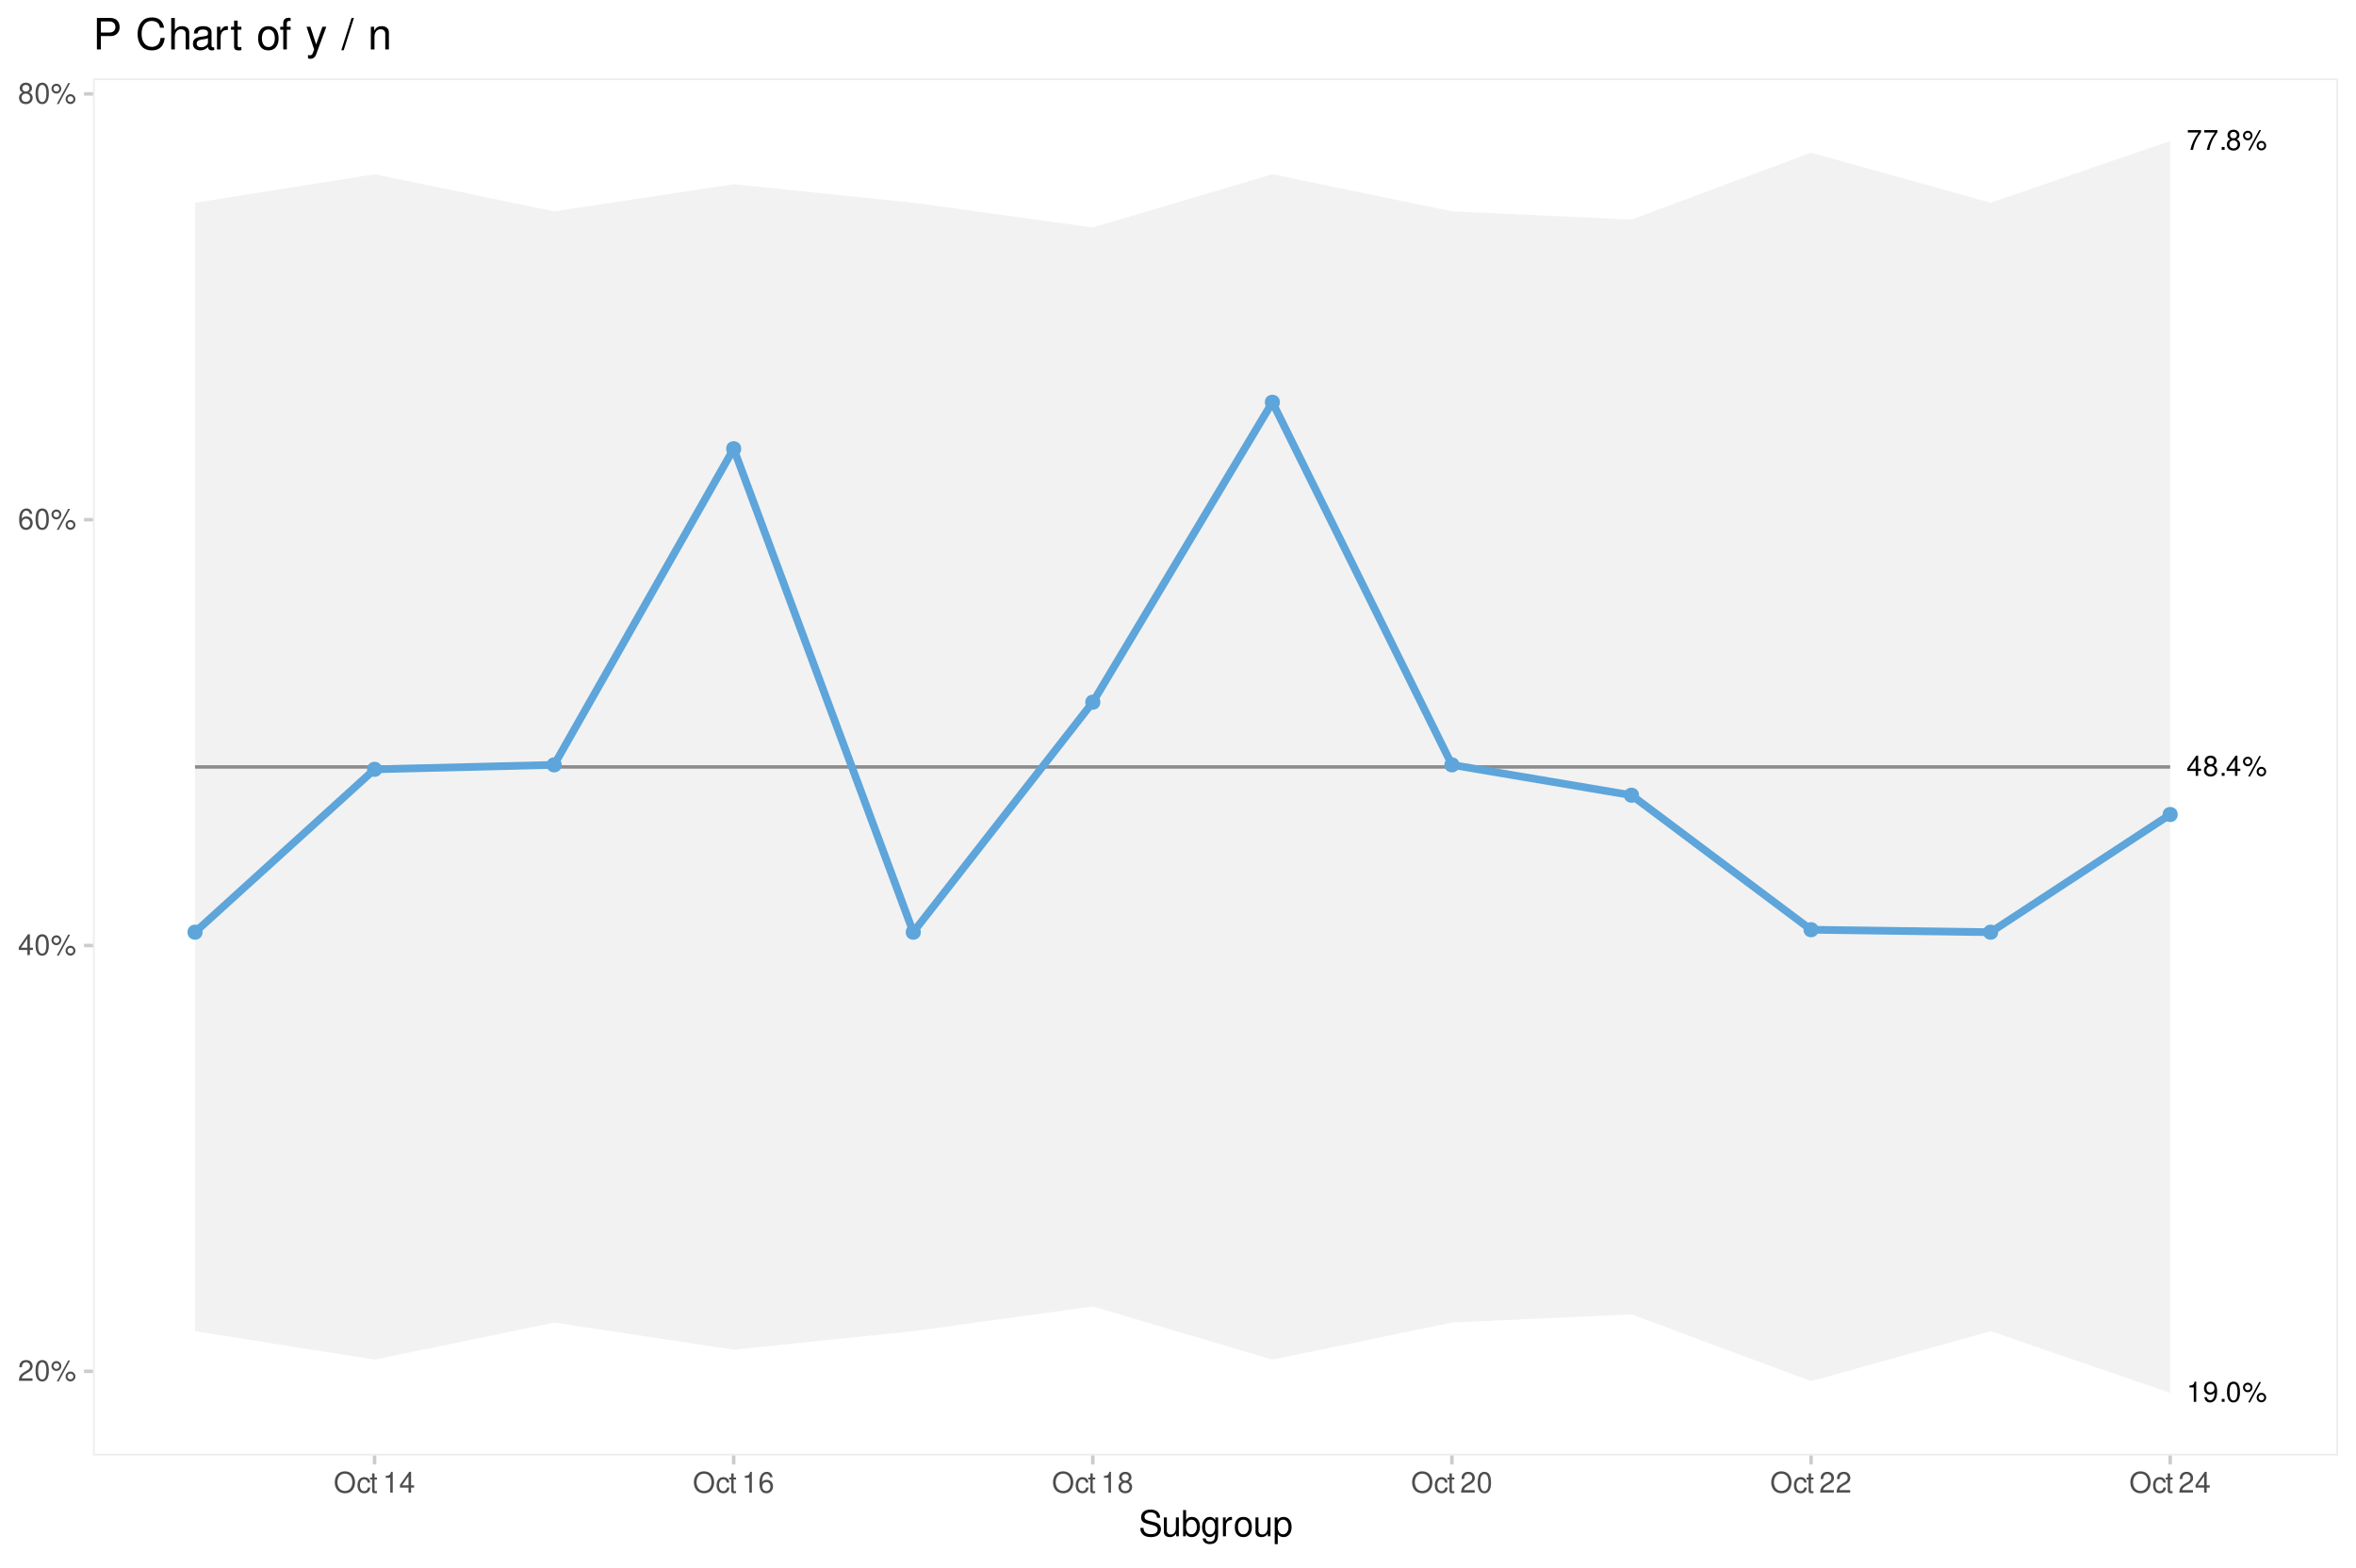
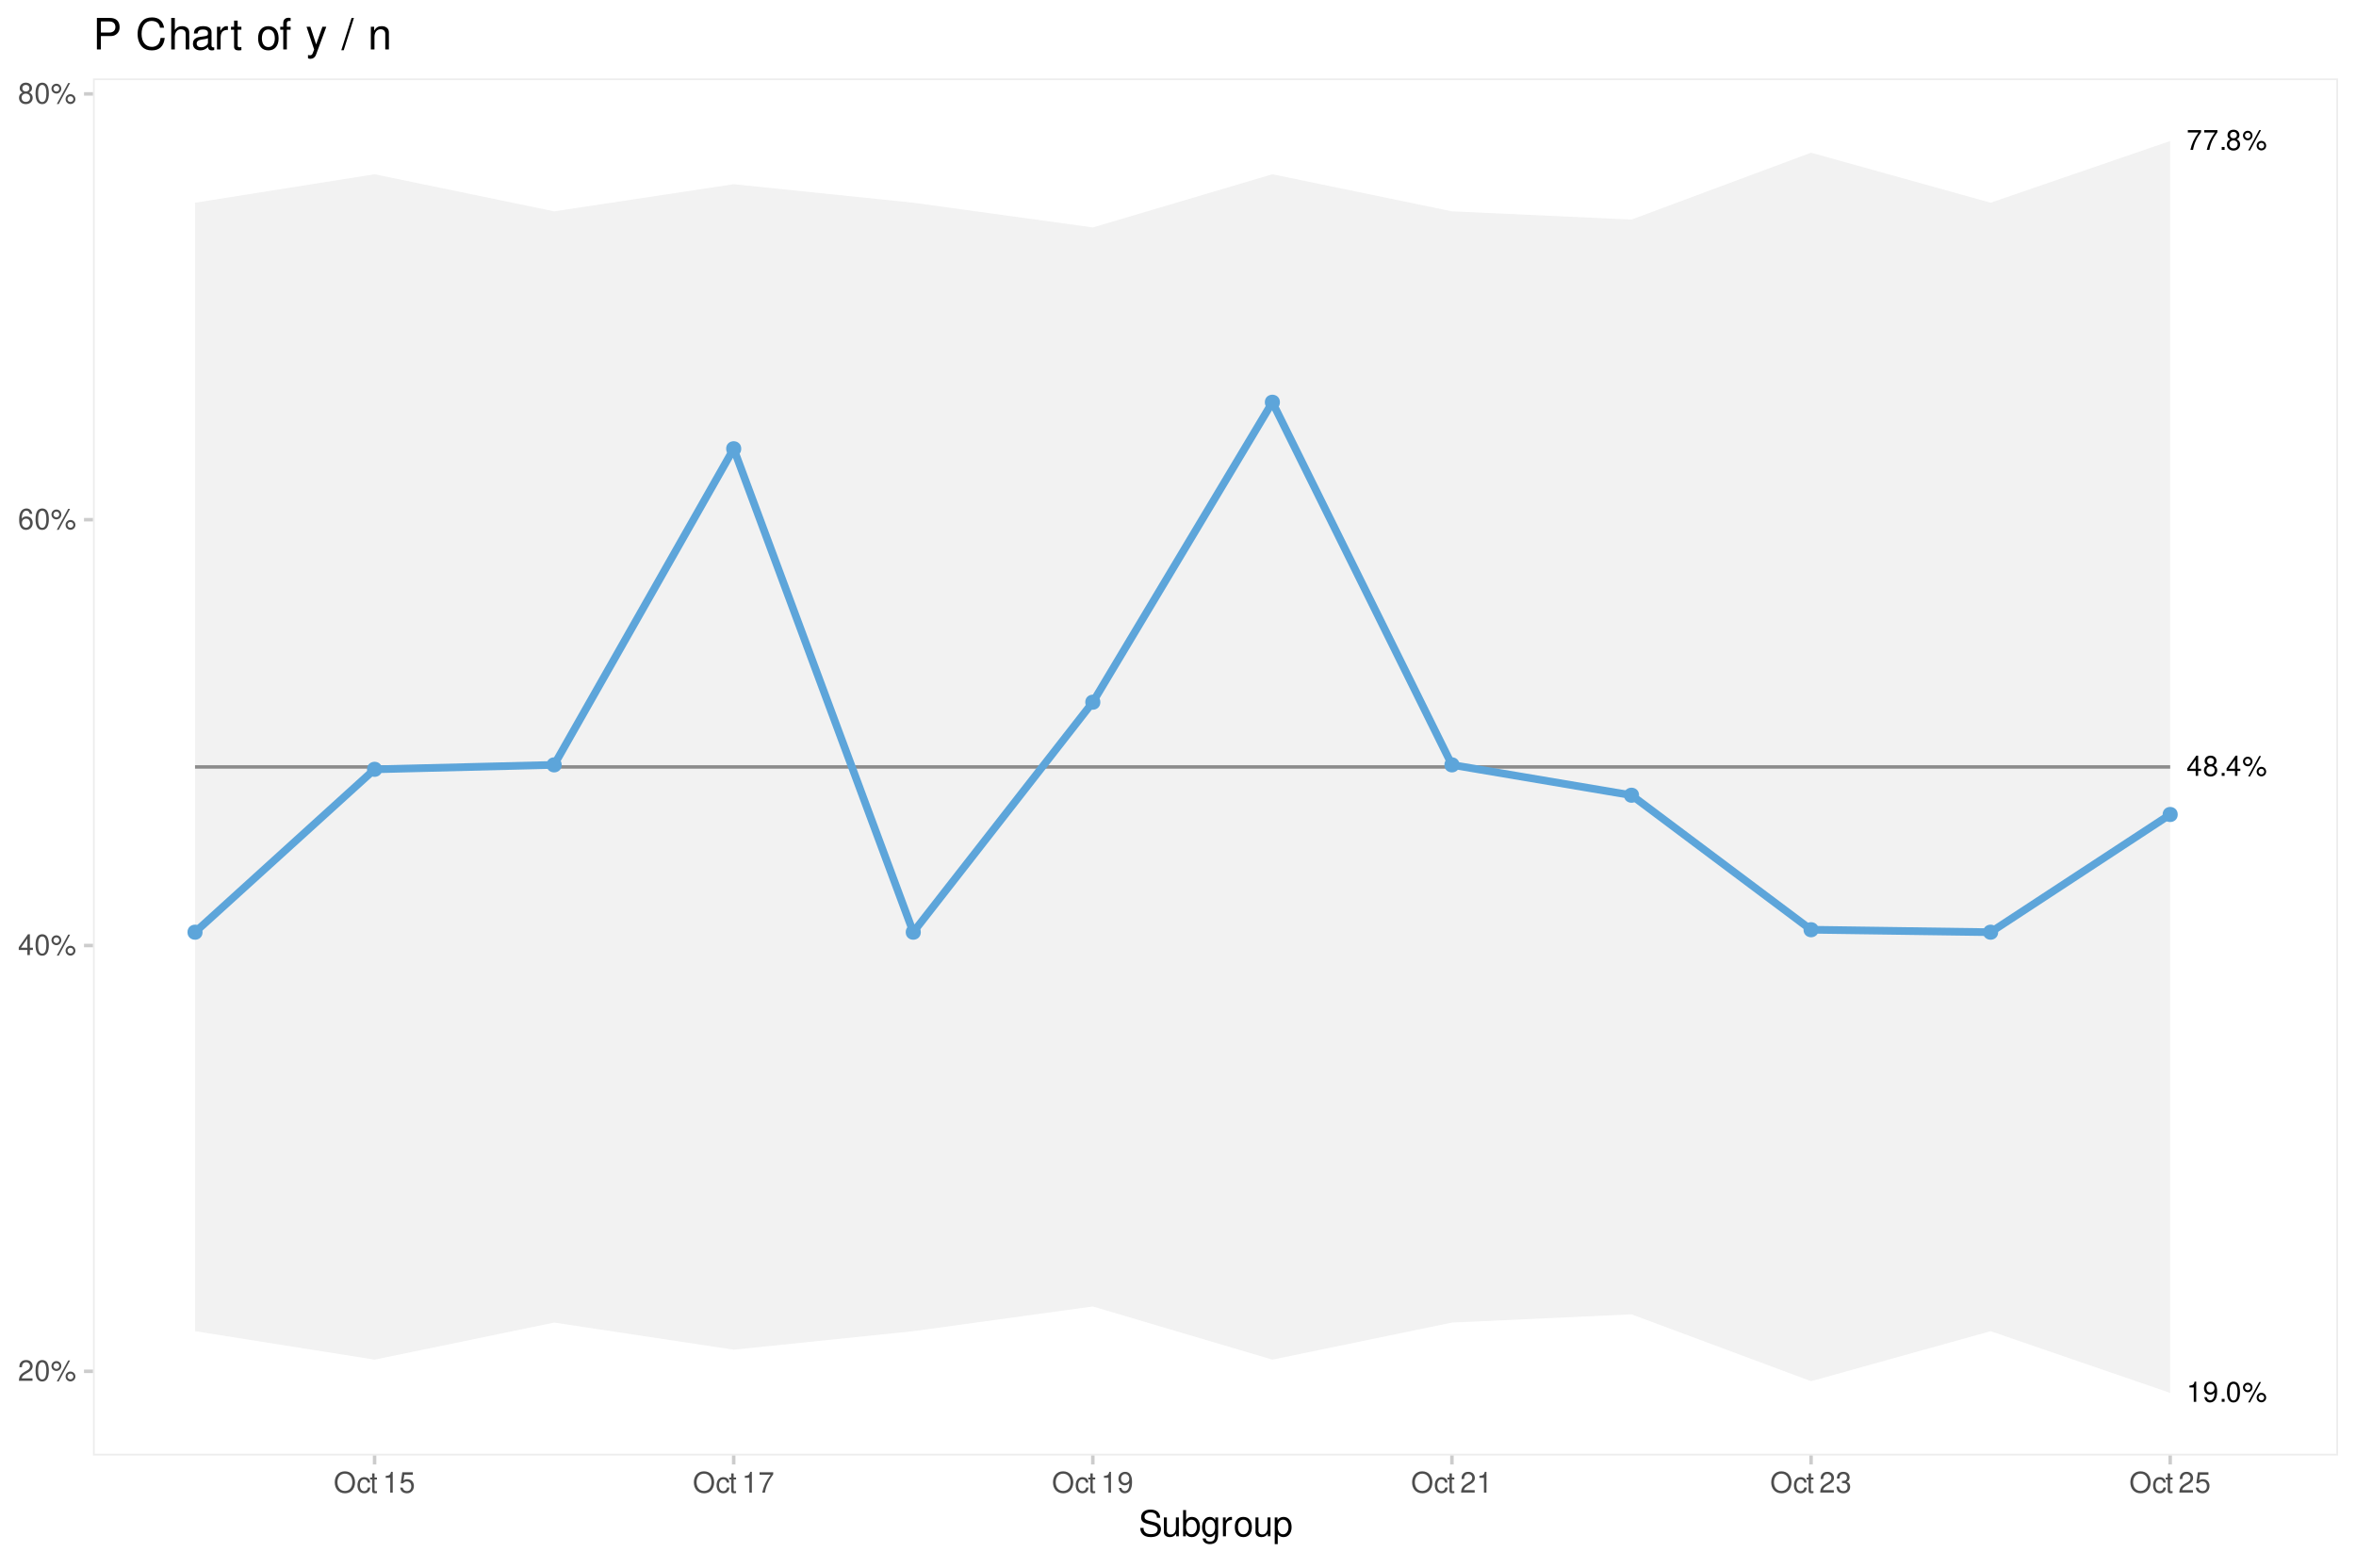
<svg xmlns="http://www.w3.org/2000/svg" xmlns:xlink="http://www.w3.org/1999/xlink" width="720" height="479" viewBox="0 0 720 479">
  <defs>
    <g>
      <g id="glyph-0-0">
        <path d="M 2.203 -4.391 L 2.203 0 L 2.953 0 L 2.953 -6.172 L 2.469 -6.172 C 2.203 -5.219 2.031 -5.094 0.875 -4.938 L 0.875 -4.391 Z M 2.203 -4.391 " />
      </g>
      <g id="glyph-0-1">
        <path d="M 0.453 -1.406 C 0.594 -0.406 1.25 0.203 2.172 0.203 C 2.844 0.203 3.438 -0.125 3.797 -0.688 C 4.172 -1.281 4.344 -2.031 4.344 -3.156 C 4.344 -4.203 4.188 -4.859 3.828 -5.406 C 3.5 -5.906 2.969 -6.172 2.297 -6.172 C 1.156 -6.172 0.328 -5.312 0.328 -4.109 C 0.328 -2.984 1.094 -2.172 2.188 -2.172 C 2.75 -2.172 3.188 -2.375 3.562 -2.844 C 3.562 -1.312 3.078 -0.469 2.219 -0.469 C 1.688 -0.469 1.328 -0.812 1.203 -1.406 Z M 2.297 -5.516 C 3 -5.516 3.531 -4.922 3.531 -4.125 C 3.531 -3.375 3.016 -2.844 2.266 -2.844 C 1.547 -2.844 1.094 -3.359 1.094 -4.172 C 1.094 -4.953 1.594 -5.516 2.297 -5.516 Z M 2.297 -5.516 " />
      </g>
      <g id="glyph-0-2">
        <path d="M 1.625 -0.891 L 0.75 -0.891 L 0.75 0 L 1.625 0 Z M 1.625 -0.891 " />
      </g>
      <g id="glyph-0-3">
        <path d="M 2.344 -6.172 C 1.781 -6.172 1.266 -5.906 0.953 -5.5 C 0.562 -4.953 0.359 -4.125 0.359 -2.984 C 0.359 -0.906 1.047 0.203 2.344 0.203 C 3.625 0.203 4.328 -0.906 4.328 -2.938 C 4.328 -4.125 4.141 -4.938 3.734 -5.5 C 3.422 -5.922 2.922 -6.172 2.344 -6.172 Z M 2.344 -5.5 C 3.156 -5.5 3.562 -4.672 3.562 -3 C 3.562 -1.25 3.172 -0.422 2.328 -0.422 C 1.531 -0.422 1.141 -1.281 1.141 -2.984 C 1.141 -4.672 1.531 -5.5 2.344 -5.5 Z M 2.344 -5.5 " />
      </g>
      <g id="glyph-0-4">
        <path d="M 1.703 -5.844 C 0.891 -5.844 0.25 -5.188 0.25 -4.391 C 0.25 -3.578 0.891 -2.922 1.703 -2.922 C 2.5 -2.922 3.156 -3.578 3.156 -4.375 C 3.156 -5.203 2.516 -5.844 1.703 -5.844 Z M 1.703 -5.25 C 2.188 -5.25 2.562 -4.859 2.562 -4.375 C 2.562 -3.906 2.172 -3.531 1.703 -3.531 C 1.234 -3.531 0.844 -3.906 0.844 -4.391 C 0.844 -4.859 1.219 -5.25 1.703 -5.25 Z M 5.203 -6.047 L 1.828 0.172 L 2.391 0.172 L 5.766 -6.047 Z M 5.875 -2.75 C 5.062 -2.75 4.422 -2.094 4.422 -1.297 C 4.422 -0.484 5.062 0.156 5.875 0.156 C 6.672 0.156 7.328 -0.484 7.328 -1.281 C 7.328 -2.094 6.688 -2.75 5.875 -2.75 Z M 5.875 -2.156 C 6.359 -2.156 6.734 -1.766 6.734 -1.281 C 6.734 -0.812 6.344 -0.438 5.875 -0.438 C 5.391 -0.438 5.016 -0.812 5.016 -1.297 C 5.016 -1.766 5.391 -2.156 5.875 -2.156 Z M 5.875 -2.156 " />
      </g>
      <g id="glyph-0-5">
        <path d="M 4.438 -6.047 L 0.391 -6.047 L 0.391 -5.312 L 3.656 -5.312 C 2.219 -3.25 1.625 -1.984 1.172 0 L 1.984 0 C 2.312 -1.938 3.078 -3.594 4.438 -5.422 Z M 4.438 -6.047 " />
      </g>
      <g id="glyph-0-6">
        <path d="M 3.328 -3.25 C 3.969 -3.641 4.156 -3.938 4.156 -4.516 C 4.156 -5.5 3.422 -6.172 2.344 -6.172 C 1.281 -6.172 0.531 -5.5 0.531 -4.531 C 0.531 -3.938 0.719 -3.641 1.344 -3.25 C 0.656 -2.906 0.312 -2.391 0.312 -1.719 C 0.312 -0.594 1.141 0.203 2.344 0.203 C 3.547 0.203 4.375 -0.594 4.375 -1.719 C 4.375 -2.391 4.031 -2.906 3.328 -3.25 Z M 2.344 -5.5 C 2.984 -5.5 3.391 -5.125 3.391 -4.5 C 3.391 -3.922 2.984 -3.547 2.344 -3.547 C 1.703 -3.547 1.297 -3.922 1.297 -4.516 C 1.297 -5.125 1.703 -5.5 2.344 -5.5 Z M 2.344 -2.906 C 3.094 -2.906 3.609 -2.422 3.609 -1.703 C 3.609 -0.953 3.109 -0.469 2.328 -0.469 C 1.594 -0.469 1.078 -0.969 1.078 -1.688 C 1.078 -2.422 1.594 -2.906 2.344 -2.906 Z M 2.344 -2.906 " />
      </g>
      <g id="glyph-0-7">
        <path d="M 2.797 -1.5 L 2.797 0 L 3.547 0 L 3.547 -1.5 L 4.438 -1.5 L 4.438 -2.172 L 3.547 -2.172 L 3.547 -6.172 L 2.984 -6.172 L 0.234 -2.281 L 0.234 -1.5 Z M 2.797 -2.172 L 0.891 -2.172 L 2.797 -4.891 Z M 2.797 -2.172 " />
      </g>
      <g id="glyph-1-0">
        <path d="M 4.453 -0.766 L 1.172 -0.766 C 1.25 -1.297 1.531 -1.625 2.297 -2.094 L 3.172 -2.594 C 4.047 -3.062 4.5 -3.719 4.5 -4.5 C 4.5 -5.031 4.281 -5.531 3.922 -5.875 C 3.547 -6.203 3.094 -6.359 2.5 -6.359 C 1.703 -6.359 1.125 -6.078 0.781 -5.531 C 0.547 -5.203 0.453 -4.797 0.438 -4.156 L 1.219 -4.156 C 1.234 -4.594 1.297 -4.844 1.406 -5.062 C 1.594 -5.438 2 -5.688 2.469 -5.688 C 3.172 -5.688 3.703 -5.172 3.703 -4.484 C 3.703 -3.969 3.406 -3.531 2.859 -3.219 L 2.047 -2.75 C 0.75 -2 0.375 -1.406 0.297 -0.016 L 4.453 -0.016 Z M 4.453 -0.766 " />
      </g>
      <g id="glyph-1-1">
        <path d="M 2.422 -6.359 C 1.844 -6.359 1.312 -6.094 0.984 -5.672 C 0.578 -5.109 0.375 -4.25 0.375 -3.078 C 0.375 -0.938 1.078 0.203 2.422 0.203 C 3.734 0.203 4.453 -0.938 4.453 -3.031 C 4.453 -4.25 4.266 -5.078 3.859 -5.672 C 3.531 -6.109 3.016 -6.359 2.422 -6.359 Z M 2.422 -5.672 C 3.25 -5.672 3.672 -4.828 3.672 -3.094 C 3.672 -1.281 3.266 -0.438 2.406 -0.438 C 1.578 -0.438 1.172 -1.312 1.172 -3.062 C 1.172 -4.828 1.578 -5.672 2.422 -5.672 Z M 2.422 -5.672 " />
      </g>
      <g id="glyph-1-2">
        <path d="M 1.75 -6.031 C 0.922 -6.031 0.25 -5.344 0.25 -4.516 C 0.25 -3.688 0.922 -3.016 1.766 -3.016 C 2.578 -3.016 3.25 -3.688 3.25 -4.5 C 3.25 -5.359 2.594 -6.031 1.75 -6.031 Z M 1.75 -5.406 C 2.25 -5.406 2.641 -5.016 2.641 -4.516 C 2.641 -4.031 2.25 -3.641 1.766 -3.641 C 1.266 -3.641 0.859 -4.031 0.859 -4.516 C 0.859 -5.016 1.266 -5.406 1.75 -5.406 Z M 5.359 -6.234 L 1.875 0.172 L 2.469 0.172 L 5.938 -6.234 Z M 6.047 -2.828 C 5.219 -2.828 4.562 -2.156 4.562 -1.344 C 4.562 -0.5 5.219 0.172 6.062 0.172 C 6.875 0.172 7.562 -0.5 7.562 -1.312 C 7.562 -2.156 6.891 -2.828 6.047 -2.828 Z M 6.047 -2.219 C 6.547 -2.219 6.953 -1.828 6.953 -1.312 C 6.953 -0.844 6.547 -0.453 6.062 -0.453 C 5.562 -0.453 5.156 -0.844 5.156 -1.344 C 5.156 -1.828 5.562 -2.219 6.047 -2.219 Z M 6.047 -2.219 " />
      </g>
      <g id="glyph-1-3">
        <path d="M 2.875 -1.547 L 2.875 0 L 3.656 0 L 3.656 -1.547 L 4.578 -1.547 L 4.578 -2.234 L 3.656 -2.234 L 3.656 -6.359 L 3.078 -6.359 L 0.25 -2.359 L 0.25 -1.547 Z M 2.875 -2.234 L 0.922 -2.234 L 2.875 -5.047 Z M 2.875 -2.234 " />
      </g>
      <g id="glyph-1-4">
        <path d="M 4.375 -4.703 C 4.234 -5.75 3.562 -6.359 2.609 -6.359 C 1.922 -6.359 1.312 -6.031 0.938 -5.453 C 0.547 -4.828 0.375 -4.062 0.375 -2.906 C 0.375 -1.828 0.531 -1.156 0.906 -0.594 C 1.234 -0.078 1.781 0.203 2.469 0.203 C 3.656 0.203 4.516 -0.688 4.516 -1.922 C 4.516 -3.094 3.719 -3.922 2.609 -3.922 C 1.984 -3.922 1.5 -3.688 1.172 -3.234 C 1.172 -4.797 1.672 -5.672 2.562 -5.672 C 3.109 -5.672 3.484 -5.328 3.609 -4.703 Z M 2.5 -3.234 C 3.25 -3.234 3.719 -2.703 3.719 -1.859 C 3.719 -1.062 3.188 -0.484 2.484 -0.484 C 1.766 -0.484 1.219 -1.094 1.219 -1.906 C 1.219 -2.688 1.734 -3.234 2.5 -3.234 Z M 2.5 -3.234 " />
      </g>
      <g id="glyph-1-5">
        <path d="M 3.438 -3.359 C 4.094 -3.75 4.297 -4.062 4.297 -4.656 C 4.297 -5.672 3.531 -6.359 2.422 -6.359 C 1.312 -6.359 0.547 -5.672 0.547 -4.672 C 0.547 -4.062 0.75 -3.75 1.391 -3.359 C 0.672 -2.984 0.328 -2.469 0.328 -1.766 C 0.328 -0.609 1.172 0.203 2.422 0.203 C 3.656 0.203 4.516 -0.609 4.516 -1.766 C 4.516 -2.469 4.156 -2.984 3.438 -3.359 Z M 2.422 -5.672 C 3.078 -5.672 3.5 -5.281 3.5 -4.641 C 3.5 -4.047 3.062 -3.656 2.422 -3.656 C 1.766 -3.656 1.344 -4.047 1.344 -4.656 C 1.344 -5.281 1.766 -5.672 2.422 -5.672 Z M 2.422 -3 C 3.188 -3 3.719 -2.484 3.719 -1.75 C 3.719 -0.984 3.203 -0.484 2.406 -0.484 C 1.641 -0.484 1.125 -1 1.125 -1.734 C 1.125 -2.5 1.641 -3 2.422 -3 Z M 2.422 -3 " />
      </g>
      <g id="glyph-1-6">
        <path d="M 3.422 -6.516 C 1.578 -6.516 0.328 -5.156 0.328 -3.156 C 0.328 -1.141 1.578 0.203 3.438 0.203 C 4.219 0.203 4.906 -0.031 5.422 -0.469 C 6.109 -1.062 6.531 -2.062 6.531 -3.109 C 6.531 -5.172 5.297 -6.516 3.422 -6.516 Z M 3.422 -5.797 C 4.812 -5.797 5.703 -4.75 5.703 -3.125 C 5.703 -1.578 4.781 -0.516 3.438 -0.516 C 2.062 -0.516 1.156 -1.578 1.156 -3.156 C 1.156 -4.734 2.062 -5.797 3.422 -5.797 Z M 3.422 -5.797 " />
      </g>
      <g id="glyph-1-7">
        <path d="M 4.141 -3.062 C 4.109 -3.516 4.016 -3.797 3.828 -4.062 C 3.516 -4.484 2.969 -4.734 2.328 -4.734 C 1.078 -4.734 0.266 -3.75 0.266 -2.219 C 0.266 -0.734 1.062 0.203 2.312 0.203 C 3.406 0.203 4.109 -0.453 4.203 -1.578 L 3.453 -1.578 C 3.328 -0.844 2.953 -0.469 2.328 -0.469 C 1.516 -0.469 1.031 -1.141 1.031 -2.219 C 1.031 -3.375 1.516 -4.062 2.312 -4.062 C 2.922 -4.062 3.312 -3.703 3.406 -3.062 Z M 4.141 -3.062 " />
      </g>
      <g id="glyph-1-8">
        <path d="M 2.234 -4.609 L 1.484 -4.609 L 1.484 -5.875 L 0.75 -5.875 L 0.75 -4.609 L 0.125 -4.609 L 0.125 -4.016 L 0.75 -4.016 L 0.75 -0.531 C 0.75 -0.047 1.062 0.203 1.641 0.203 C 1.828 0.203 1.984 0.188 2.234 0.141 L 2.234 -0.469 C 2.125 -0.453 2.031 -0.438 1.875 -0.438 C 1.562 -0.438 1.484 -0.531 1.484 -0.859 L 1.484 -4.016 L 2.234 -4.016 Z M 2.234 -4.609 " />
      </g>
      <g id="glyph-1-9">
</g>
      <g id="glyph-1-10">
        <path d="M 2.281 -4.531 L 2.281 0 L 3.047 0 L 3.047 -6.359 L 2.547 -6.359 C 2.266 -5.391 2.094 -5.25 0.891 -5.094 L 0.891 -4.531 Z M 2.281 -4.531 " />
+       </g>
+       <g id="glyph-1-11">
+         <path d="M 4.188 -6.234 L 0.969 -6.234 L 0.5 -2.844 L 1.219 -2.844 C 1.578 -3.266 1.875 -3.422 2.359 -3.422 C 3.203 -3.422 3.719 -2.844 3.719 -1.922 C 3.719 -1.031 3.203 -0.484 2.359 -0.484 C 1.688 -0.484 1.266 -0.828 1.078 -1.531 L 0.312 -1.531 C 0.406 -1.016 0.5 -0.781 0.688 -0.547 C 1.031 -0.078 1.672 0.203 2.375 0.203 C 3.641 0.203 4.516 -0.719 4.516 -2.031 C 4.516 -3.266 3.688 -4.109 2.5 -4.109 C 2.062 -4.109 1.703 -4 1.344 -3.734 L 1.594 -5.469 L 4.188 -5.469 Z M 4.188 -6.234 " />
+       </g>
+       <g id="glyph-1-12">
+         <path d="M 4.578 -6.234 L 0.406 -6.234 L 0.406 -5.469 L 3.781 -5.469 C 2.281 -3.359 1.688 -2.047 1.219 0 L 2.047 0 C 2.391 -2 3.172 -3.719 4.578 -5.594 Z M 4.578 -6.234 " />
+       </g>
+       <g id="glyph-1-13">
+         <path d="M 0.469 -1.453 C 0.609 -0.406 1.281 0.203 2.234 0.203 C 2.922 0.203 3.547 -0.125 3.922 -0.703 C 4.297 -1.328 4.484 -2.109 4.484 -3.25 C 4.484 -4.328 4.312 -5 3.953 -5.562 C 3.609 -6.094 3.062 -6.359 2.375 -6.359 C 1.188 -6.359 0.328 -5.469 0.328 -4.234 C 0.328 -3.062 1.125 -2.25 2.25 -2.25 C 2.844 -2.25 3.281 -2.453 3.672 -2.938 C 3.672 -1.359 3.172 -0.484 2.281 -0.484 C 1.734 -0.484 1.359 -0.828 1.234 -1.453 Z M 2.359 -5.688 C 3.094 -5.688 3.641 -5.078 3.641 -4.25 C 3.641 -3.469 3.109 -2.922 2.344 -2.922 C 1.594 -2.922 1.125 -3.453 1.125 -4.297 C 1.125 -5.109 1.641 -5.688 2.359 -5.688 Z M 2.359 -5.688 " />
+       </g>
+       <g id="glyph-1-14">
+         <path d="M 1.938 -2.922 L 2.359 -2.922 C 3.203 -2.922 3.656 -2.531 3.656 -1.766 C 3.656 -0.969 3.172 -0.484 2.375 -0.484 C 1.516 -0.484 1.109 -0.922 1.062 -1.844 L 0.281 -1.844 C 0.312 -1.344 0.406 -1 0.547 -0.719 C 0.875 -0.109 1.484 0.203 2.344 0.203 C 3.625 0.203 4.453 -0.578 4.453 -1.781 C 4.453 -2.594 4.141 -3.031 3.391 -3.297 C 3.969 -3.531 4.266 -3.969 4.266 -4.609 C 4.266 -5.703 3.547 -6.359 2.359 -6.359 C 1.109 -6.359 0.438 -5.656 0.406 -4.312 L 1.188 -4.312 C 1.203 -4.703 1.234 -4.922 1.328 -5.109 C 1.5 -5.469 1.891 -5.688 2.375 -5.688 C 3.062 -5.688 3.469 -5.266 3.469 -4.578 C 3.469 -4.141 3.312 -3.859 2.969 -3.719 C 2.766 -3.625 2.484 -3.594 1.938 -3.578 Z M 1.938 -2.922 " />
      </g>
      <g id="glyph-2-0">
        <path d="M 6.562 -5.672 C 6.562 -6.219 6.516 -6.375 6.344 -6.75 C 5.906 -7.672 4.969 -8.156 3.625 -8.156 C 1.859 -8.156 0.766 -7.25 0.766 -5.797 C 0.766 -4.812 1.281 -4.203 2.344 -3.922 L 4.328 -3.406 C 5.359 -3.141 5.812 -2.734 5.812 -2.094 C 5.812 -1.672 5.578 -1.234 5.234 -0.984 C 4.922 -0.766 4.406 -0.656 3.766 -0.656 C 2.875 -0.656 2.297 -0.859 1.906 -1.312 C 1.609 -1.672 1.484 -2.062 1.5 -2.547 L 0.531 -2.547 C 0.531 -1.812 0.688 -1.328 1 -0.891 C 1.547 -0.125 2.469 0.25 3.703 0.25 C 4.656 0.25 5.438 0.031 5.953 -0.359 C 6.484 -0.797 6.828 -1.5 6.828 -2.203 C 6.828 -3.188 6.219 -3.922 5.125 -4.219 L 3.109 -4.75 C 2.141 -5.016 1.797 -5.328 1.797 -5.938 C 1.797 -6.75 2.516 -7.297 3.594 -7.297 C 4.859 -7.297 5.578 -6.719 5.594 -5.672 Z M 6.562 -5.672 " />
      </g>
      <g id="glyph-2-1">
        <path d="M 5.297 0 L 5.297 -5.766 L 4.391 -5.766 L 4.391 -2.5 C 4.391 -1.312 3.766 -0.547 2.812 -0.547 C 2.094 -0.547 1.625 -0.984 1.625 -1.688 L 1.625 -5.766 L 0.719 -5.766 L 0.719 -1.312 C 0.719 -0.359 1.438 0.25 2.547 0.25 C 3.406 0.25 3.938 -0.047 4.484 -0.797 L 4.484 0 Z M 5.297 0 " />
      </g>
      <g id="glyph-2-2">
        <path d="M 0.594 -8.016 L 0.594 0 L 1.422 0 L 1.422 -0.734 C 1.859 -0.062 2.438 0.25 3.25 0.25 C 4.766 0.25 5.75 -0.984 5.75 -2.906 C 5.75 -4.781 4.812 -5.922 3.281 -5.922 C 2.5 -5.922 1.938 -5.625 1.5 -4.984 L 1.5 -8.016 Z M 3.109 -5.078 C 4.141 -5.078 4.797 -4.188 4.797 -2.812 C 4.797 -1.5 4.109 -0.609 3.109 -0.609 C 2.141 -0.609 1.5 -1.484 1.5 -2.844 C 1.5 -4.188 2.141 -5.078 3.109 -5.078 Z M 3.109 -5.078 " />
      </g>
      <g id="glyph-2-3">
        <path d="M 4.438 -5.766 L 4.438 -4.922 C 3.984 -5.625 3.469 -5.922 2.75 -5.922 C 1.359 -5.922 0.391 -4.625 0.391 -2.781 C 0.391 -1.812 0.609 -1.109 1.109 -0.531 C 1.547 -0.016 2.094 0.25 2.688 0.25 C 3.375 0.25 3.875 -0.062 4.359 -0.781 L 4.359 -0.484 C 4.359 1.062 3.922 1.625 2.781 1.625 C 2 1.625 1.594 1.312 1.5 0.656 L 0.578 0.656 C 0.656 1.734 1.5 2.391 2.766 2.391 C 3.609 2.391 4.312 2.125 4.688 1.656 C 5.125 1.125 5.297 0.406 5.297 -0.953 L 5.297 -5.766 Z M 2.844 -5.078 C 3.812 -5.078 4.359 -4.266 4.359 -2.812 C 4.359 -1.406 3.797 -0.594 2.844 -0.594 C 1.891 -0.594 1.344 -1.422 1.344 -2.844 C 1.344 -4.25 1.891 -5.078 2.844 -5.078 Z M 2.844 -5.078 " />
      </g>
      <g id="glyph-2-4">
        <path d="M 0.766 -5.766 L 0.766 0 L 1.688 0 L 1.688 -2.984 C 1.688 -4.375 2.266 -5 3.531 -4.969 L 3.531 -5.891 C 3.375 -5.922 3.281 -5.922 3.172 -5.922 C 2.578 -5.922 2.141 -5.578 1.609 -4.719 L 1.609 -5.766 Z M 0.766 -5.766 " />
      </g>
      <g id="glyph-2-5">
        <path d="M 2.984 -5.922 C 1.359 -5.922 0.391 -4.781 0.391 -2.844 C 0.391 -0.891 1.359 0.25 3 0.25 C 4.625 0.25 5.609 -0.906 5.609 -2.797 C 5.609 -4.797 4.656 -5.922 2.984 -5.922 Z M 3 -5.078 C 4.031 -5.078 4.656 -4.234 4.656 -2.812 C 4.656 -1.438 4.016 -0.594 3 -0.594 C 1.984 -0.594 1.359 -1.438 1.359 -2.844 C 1.359 -4.234 1.984 -5.078 3 -5.078 Z M 3 -5.078 " />
      </g>
      <g id="glyph-2-6">
        <path d="M 0.594 2.391 L 1.516 2.391 L 1.516 -0.609 C 2 -0.016 2.547 0.25 3.281 0.25 C 4.781 0.25 5.75 -0.953 5.75 -2.781 C 5.75 -4.719 4.812 -5.922 3.281 -5.922 C 2.5 -5.922 1.875 -5.578 1.438 -4.891 L 1.438 -5.766 L 0.594 -5.766 Z M 3.125 -5.078 C 4.141 -5.078 4.797 -4.188 4.797 -2.812 C 4.797 -1.5 4.125 -0.609 3.125 -0.609 C 2.141 -0.609 1.516 -1.484 1.516 -2.844 C 1.516 -4.188 2.141 -5.078 3.125 -5.078 Z M 3.125 -5.078 " />
      </g>
      <g id="glyph-3-0">
        <path d="M 2.422 -4.078 L 5.453 -4.078 C 6.203 -4.078 6.797 -4.297 7.312 -4.766 C 7.891 -5.297 8.141 -5.922 8.141 -6.797 C 8.141 -8.609 7.078 -9.625 5.172 -9.625 L 1.203 -9.625 L 1.203 0 L 2.422 0 Z M 2.422 -5.156 L 2.422 -8.547 L 4.984 -8.547 C 6.172 -8.547 6.859 -7.906 6.859 -6.859 C 6.859 -5.797 6.172 -5.156 4.984 -5.156 Z M 2.422 -5.156 " />
      </g>
      <g id="glyph-3-1">
</g>
      <g id="glyph-3-2">
        <path d="M 8.734 -6.641 C 8.359 -8.75 7.141 -9.781 5.031 -9.781 C 3.734 -9.781 2.688 -9.375 1.984 -8.578 C 1.109 -7.625 0.641 -6.266 0.641 -4.703 C 0.641 -3.109 1.125 -1.75 2.016 -0.812 C 2.766 -0.047 3.719 0.297 4.984 0.297 C 7.328 0.297 8.641 -0.969 8.938 -3.516 L 7.672 -3.516 C 7.562 -2.859 7.438 -2.406 7.234 -2.016 C 6.844 -1.234 6.016 -0.781 4.984 -0.781 C 3.078 -0.781 1.859 -2.312 1.859 -4.719 C 1.859 -7.188 3.016 -8.703 4.891 -8.703 C 5.672 -8.703 6.391 -8.469 6.781 -8.094 C 7.141 -7.766 7.344 -7.375 7.484 -6.641 Z M 8.734 -6.641 " />
      </g>
      <g id="glyph-3-3">
        <path d="M 0.922 -9.625 L 0.922 0 L 2.016 0 L 2.016 -3.812 C 2.016 -5.234 2.766 -6.156 3.891 -6.156 C 4.266 -6.156 4.609 -6.047 4.875 -5.844 C 5.188 -5.609 5.328 -5.281 5.328 -4.797 L 5.328 0 L 6.422 0 L 6.422 -5.234 C 6.422 -6.391 5.578 -7.109 4.234 -7.109 C 3.266 -7.109 2.672 -6.812 2.016 -5.969 L 2.016 -9.625 Z M 0.922 -9.625 " />
      </g>
      <g id="glyph-3-4">
        <path d="M 7.062 -0.641 C 6.938 -0.625 6.891 -0.625 6.828 -0.625 C 6.438 -0.625 6.234 -0.812 6.234 -1.156 L 6.234 -5.234 C 6.234 -6.453 5.328 -7.109 3.625 -7.109 C 2.609 -7.109 1.812 -6.828 1.328 -6.312 C 1.016 -5.953 0.891 -5.562 0.859 -4.875 L 1.969 -4.875 C 2.062 -5.719 2.562 -6.094 3.594 -6.094 C 4.594 -6.094 5.141 -5.734 5.141 -5.062 L 5.141 -4.781 C 5.125 -4.297 4.891 -4.125 3.984 -4.016 C 2.422 -3.812 2.188 -3.766 1.766 -3.594 C 0.969 -3.25 0.547 -2.641 0.547 -1.75 C 0.547 -0.484 1.422 0.297 2.828 0.297 C 3.703 0.297 4.391 0 5.172 -0.719 C 5.25 0 5.594 0.297 6.312 0.297 C 6.547 0.297 6.688 0.281 7.062 0.188 Z M 5.141 -2.172 C 5.141 -1.812 5.031 -1.578 4.703 -1.281 C 4.25 -0.875 3.703 -0.656 3.062 -0.656 C 2.203 -0.656 1.703 -1.062 1.703 -1.766 C 1.703 -2.5 2.172 -2.859 3.359 -3.031 C 4.547 -3.188 4.766 -3.25 5.141 -3.422 Z M 5.141 -2.172 " />
      </g>
      <g id="glyph-3-5">
        <path d="M 0.906 -6.922 L 0.906 0 L 2.016 0 L 2.016 -3.594 C 2.031 -5.25 2.719 -6 4.234 -5.953 L 4.234 -7.078 C 4.047 -7.109 3.953 -7.109 3.812 -7.109 C 3.109 -7.109 2.562 -6.688 1.922 -5.672 L 1.922 -6.922 Z M 0.906 -6.922 " />
      </g>
      <g id="glyph-3-6">
        <path d="M 3.359 -6.922 L 2.219 -6.922 L 2.219 -8.812 L 1.125 -8.812 L 1.125 -6.922 L 0.188 -6.922 L 0.188 -6.016 L 1.125 -6.016 L 1.125 -0.797 C 1.125 -0.078 1.594 0.297 2.453 0.297 C 2.75 0.297 2.984 0.281 3.359 0.219 L 3.359 -0.719 C 3.188 -0.672 3.047 -0.656 2.828 -0.656 C 2.344 -0.656 2.219 -0.797 2.219 -1.281 L 2.219 -6.016 L 3.359 -6.016 Z M 3.359 -6.922 " />
      </g>
      <g id="glyph-3-7">
        <path d="M 3.594 -7.109 C 1.641 -7.109 0.469 -5.734 0.469 -3.406 C 0.469 -1.062 1.641 0.297 3.609 0.297 C 5.562 0.297 6.734 -1.078 6.734 -3.359 C 6.734 -5.75 5.594 -7.109 3.594 -7.109 Z M 3.609 -6.094 C 4.844 -6.094 5.578 -5.078 5.578 -3.359 C 5.578 -1.734 4.812 -0.719 3.609 -0.719 C 2.375 -0.719 1.625 -1.734 1.625 -3.406 C 1.625 -5.078 2.375 -6.094 3.609 -6.094 Z M 3.609 -6.094 " />
      </g>
      <g id="glyph-3-8">
        <path d="M 3.406 -6.922 L 2.25 -6.922 L 2.25 -8 C 2.25 -8.469 2.516 -8.703 3.031 -8.703 C 3.109 -8.703 3.156 -8.703 3.406 -8.688 L 3.406 -9.594 C 3.156 -9.656 3.016 -9.672 2.781 -9.672 C 1.766 -9.672 1.156 -9.078 1.156 -8.094 L 1.156 -6.922 L 0.234 -6.922 L 0.234 -6.016 L 1.156 -6.016 L 1.156 0 L 2.25 0 L 2.25 -6.016 L 3.406 -6.016 Z M 3.406 -6.922 " />
      </g>
      <g id="glyph-3-9">
        <path d="M 5.125 -6.922 L 3.203 -1.531 L 1.438 -6.922 L 0.266 -6.922 L 2.594 0.031 L 2.172 1.125 C 2 1.609 1.75 1.797 1.297 1.797 C 1.109 1.797 0.953 1.766 0.719 1.719 L 0.719 2.703 C 0.938 2.828 1.156 2.875 1.453 2.875 C 1.812 2.875 2.188 2.766 2.484 2.547 C 2.828 2.297 3.031 2 3.234 1.453 L 6.312 -6.922 Z M 5.125 -6.922 " />
      </g>
      <g id="glyph-3-10">
        <path d="M 3.031 -9.625 L -0.109 0.266 L 0.625 0.266 L 3.75 -9.625 Z M 3.031 -9.625 " />
      </g>
      <g id="glyph-3-11">
        <path d="M 0.922 -6.922 L 0.922 0 L 2.031 0 L 2.031 -3.812 C 2.031 -5.234 2.766 -6.156 3.906 -6.156 C 4.781 -6.156 5.328 -5.625 5.328 -4.797 L 5.328 0 L 6.438 0 L 6.438 -5.234 C 6.438 -6.375 5.578 -7.109 4.234 -7.109 C 3.203 -7.109 2.547 -6.719 1.938 -5.75 L 1.938 -6.922 Z M 0.922 -6.922 " />
      </g>
    </g>
    <clipPath id="clip-0">
      <path clip-rule="nonzero" d="M 28.41 23.957 L 714.52 23.957 L 714.52 444.848 L 28.41 444.848 Z M 28.41 23.957 " />
    </clipPath>
    <clipPath id="clip-1">
      <path clip-rule="nonzero" d="M 28.41 23.957 L 714.52 23.957 L 714.52 444.848 L 28.41 444.848 Z M 28.41 23.957 " />
    </clipPath>
  </defs>
  <rect x="-72" y="-47.9" width="864" height="574.8" fill="rgb(100%, 100%, 100%)" fill-opacity="1" />
  <rect x="-72" y="-47.9" width="864" height="574.8" fill="rgb(100%, 100%, 100%)" fill-opacity="1" />
  <path fill="none" stroke-width="1.067" stroke-linecap="round" stroke-linejoin="round" stroke="rgb(100%, 100%, 100%)" stroke-opacity="1" stroke-miterlimit="10" d="M 0 479 L 720 479 L 720 0 L 0 0 Z M 0 479 " />
  <g clip-path="url(#clip-0)">
    <path fill-rule="nonzero" fill="rgb(100%, 100%, 100%)" fill-opacity="1" d="M 28.41 444.848 L 714.52 444.848 L 714.52 23.957 L 28.41 23.957 Z M 28.41 444.848 " />
  </g>
  <path fill-rule="nonzero" fill="rgb(87.059%, 87.059%, 87.059%)" fill-opacity="0.4" d="M 59.598 61.957 L 114.473 53.258 L 169.348 64.59 L 224.219 56.301 L 279.094 61.957 L 333.969 69.512 L 388.844 53.258 L 443.715 64.59 L 498.59 67.105 L 553.465 46.668 L 608.34 61.957 L 663.215 43.09 L 663.215 425.719 L 608.34 406.852 L 553.465 422.141 L 498.59 401.703 L 443.715 404.219 L 388.844 415.551 L 333.969 399.297 L 279.094 406.852 L 224.219 412.508 L 169.348 404.219 L 114.473 415.551 L 59.598 406.852 Z M 59.598 61.957 " />
  <path fill="none" stroke-width="1.067" stroke-linecap="butt" stroke-linejoin="round" stroke="rgb(54.902%, 54.902%, 54.902%)" stroke-opacity="1" stroke-miterlimit="10" d="M 59.598 234.402 L 663.215 234.402 " />
  <path fill="none" stroke-width="2.347" stroke-linecap="butt" stroke-linejoin="round" stroke="rgb(36.471%, 64.706%, 85.49%)" stroke-opacity="1" stroke-miterlimit="10" d="M 59.598 284.91 L 114.473 235.129 L 169.348 233.77 L 224.219 137.152 L 279.094 284.91 L 333.969 214.613 L 388.844 122.941 L 443.715 233.77 L 498.59 243.047 L 553.465 284.156 L 608.34 284.91 L 663.215 248.934 " />
  <path fill-rule="nonzero" fill="rgb(36.471%, 64.706%, 85.49%)" fill-opacity="1" stroke-width="0.709" stroke-linecap="round" stroke-linejoin="round" stroke="rgb(36.471%, 64.706%, 85.49%)" stroke-opacity="1" stroke-miterlimit="10" d="M 61.551 284.91 C 61.551 287.516 57.645 287.516 57.645 284.91 C 57.645 282.305 61.551 282.305 61.551 284.91 " />
  <path fill-rule="nonzero" fill="rgb(36.471%, 64.706%, 85.49%)" fill-opacity="1" stroke-width="0.709" stroke-linecap="round" stroke-linejoin="round" stroke="rgb(36.471%, 64.706%, 85.49%)" stroke-opacity="1" stroke-miterlimit="10" d="M 116.426 235.129 C 116.426 237.734 112.516 237.734 112.516 235.129 C 112.516 232.523 116.426 232.523 116.426 235.129 " />
  <path fill-rule="nonzero" fill="rgb(36.471%, 64.706%, 85.49%)" fill-opacity="1" stroke-width="0.709" stroke-linecap="round" stroke-linejoin="round" stroke="rgb(36.471%, 64.706%, 85.49%)" stroke-opacity="1" stroke-miterlimit="10" d="M 171.301 233.77 C 171.301 236.375 167.391 236.375 167.391 233.77 C 167.391 231.16 171.301 231.16 171.301 233.77 " />
  <path fill-rule="nonzero" fill="rgb(36.471%, 64.706%, 85.49%)" fill-opacity="1" stroke-width="0.709" stroke-linecap="round" stroke-linejoin="round" stroke="rgb(36.471%, 64.706%, 85.49%)" stroke-opacity="1" stroke-miterlimit="10" d="M 226.176 137.152 C 226.176 139.758 222.266 139.758 222.266 137.152 C 222.266 134.547 226.176 134.547 226.176 137.152 " />
  <path fill-rule="nonzero" fill="rgb(36.471%, 64.706%, 85.49%)" fill-opacity="1" stroke-width="0.709" stroke-linecap="round" stroke-linejoin="round" stroke="rgb(36.471%, 64.706%, 85.49%)" stroke-opacity="1" stroke-miterlimit="10" d="M 281.051 284.91 C 281.051 287.516 277.141 287.516 277.141 284.91 C 277.141 282.305 281.051 282.305 281.051 284.91 " />
  <path fill-rule="nonzero" fill="rgb(36.471%, 64.706%, 85.49%)" fill-opacity="1" stroke-width="0.709" stroke-linecap="round" stroke-linejoin="round" stroke="rgb(36.471%, 64.706%, 85.49%)" stroke-opacity="1" stroke-miterlimit="10" d="M 335.922 214.613 C 335.922 217.219 332.012 217.219 332.012 214.613 C 332.012 212.008 335.922 212.008 335.922 214.613 " />
  <path fill-rule="nonzero" fill="rgb(36.471%, 64.706%, 85.49%)" fill-opacity="1" stroke-width="0.709" stroke-linecap="round" stroke-linejoin="round" stroke="rgb(36.471%, 64.706%, 85.49%)" stroke-opacity="1" stroke-miterlimit="10" d="M 390.797 122.941 C 390.797 125.547 386.887 125.547 386.887 122.941 C 386.887 120.336 390.797 120.336 390.797 122.941 " />
  <path fill-rule="nonzero" fill="rgb(36.471%, 64.706%, 85.49%)" fill-opacity="1" stroke-width="0.709" stroke-linecap="round" stroke-linejoin="round" stroke="rgb(36.471%, 64.706%, 85.49%)" stroke-opacity="1" stroke-miterlimit="10" d="M 445.672 233.77 C 445.672 236.375 441.762 236.375 441.762 233.77 C 441.762 231.16 445.672 231.16 445.672 233.77 " />
  <path fill-rule="nonzero" fill="rgb(36.471%, 64.706%, 85.49%)" fill-opacity="1" stroke-width="0.709" stroke-linecap="round" stroke-linejoin="round" stroke="rgb(36.471%, 64.706%, 85.49%)" stroke-opacity="1" stroke-miterlimit="10" d="M 500.547 243.047 C 500.547 245.652 496.637 245.652 496.637 243.047 C 496.637 240.441 500.547 240.441 500.547 243.047 " />
  <path fill-rule="nonzero" fill="rgb(36.471%, 64.706%, 85.49%)" fill-opacity="1" stroke-width="0.709" stroke-linecap="round" stroke-linejoin="round" stroke="rgb(36.471%, 64.706%, 85.49%)" stroke-opacity="1" stroke-miterlimit="10" d="M 555.418 284.156 C 555.418 286.766 551.512 286.766 551.512 284.156 C 551.512 281.551 555.418 281.551 555.418 284.156 " />
  <path fill-rule="nonzero" fill="rgb(36.471%, 64.706%, 85.49%)" fill-opacity="1" stroke-width="0.709" stroke-linecap="round" stroke-linejoin="round" stroke="rgb(36.471%, 64.706%, 85.49%)" stroke-opacity="1" stroke-miterlimit="10" d="M 610.293 284.91 C 610.293 287.516 606.383 287.516 606.383 284.91 C 606.383 282.305 610.293 282.305 610.293 284.91 " />
  <path fill-rule="nonzero" fill="rgb(36.471%, 64.706%, 85.49%)" fill-opacity="1" stroke-width="0.709" stroke-linecap="round" stroke-linejoin="round" stroke="rgb(36.471%, 64.706%, 85.49%)" stroke-opacity="1" stroke-miterlimit="10" d="M 665.168 248.934 C 665.168 251.543 661.258 251.543 661.258 248.934 C 661.258 246.328 665.168 246.328 665.168 248.934 " />
  <g fill="rgb(0%, 0%, 0%)" fill-opacity="1">
    <use xlink:href="#glyph-0-0" x="668.215" y="428.44" />
    <use xlink:href="#glyph-0-1" x="673.215" y="428.44" />
    <use xlink:href="#glyph-0-2" x="678.215" y="428.44" />
    <use xlink:href="#glyph-0-3" x="680.215" y="428.44" />
    <use xlink:href="#glyph-0-4" x="685.215" y="428.44" />
  </g>
  <g fill="rgb(0%, 0%, 0%)" fill-opacity="1">
    <use xlink:href="#glyph-0-5" x="668.215" y="45.812" />
    <use xlink:href="#glyph-0-5" x="673.215" y="45.812" />
    <use xlink:href="#glyph-0-2" x="678.215" y="45.812" />
    <use xlink:href="#glyph-0-6" x="680.215" y="45.812" />
    <use xlink:href="#glyph-0-4" x="685.215" y="45.812" />
  </g>
  <g fill="rgb(0%, 0%, 0%)" fill-opacity="1">
    <use xlink:href="#glyph-0-7" x="668.215" y="237.124" />
    <use xlink:href="#glyph-0-6" x="673.215" y="237.124" />
    <use xlink:href="#glyph-0-2" x="678.215" y="237.124" />
    <use xlink:href="#glyph-0-7" x="680.215" y="237.124" />
    <use xlink:href="#glyph-0-4" x="685.215" y="237.124" />
  </g>
  <g clip-path="url(#clip-1)">
    <path fill="none" stroke-width="1.067" stroke-linecap="round" stroke-linejoin="round" stroke="rgb(92.941%, 92.941%, 92.941%)" stroke-opacity="1" stroke-miterlimit="10" d="M 28.41 444.848 L 714.52 444.848 L 714.52 23.957 L 28.41 23.957 Z M 28.41 444.848 " />
  </g>
  <g fill="rgb(30.196%, 30.196%, 30.196%)" fill-opacity="1">
    <use xlink:href="#glyph-1-0" x="5.48" y="422.028" />
    <use xlink:href="#glyph-1-1" x="10.48" y="422.028" />
    <use xlink:href="#glyph-1-2" x="15.48" y="422.028" />
  </g>
  <g fill="rgb(30.196%, 30.196%, 30.196%)" fill-opacity="1">
    <use xlink:href="#glyph-1-3" x="5.48" y="291.892" />
    <use xlink:href="#glyph-1-1" x="10.48" y="291.892" />
    <use xlink:href="#glyph-1-2" x="15.48" y="291.892" />
  </g>
  <g fill="rgb(30.196%, 30.196%, 30.196%)" fill-opacity="1">
    <use xlink:href="#glyph-1-4" x="5.48" y="161.755" />
    <use xlink:href="#glyph-1-1" x="10.48" y="161.755" />
    <use xlink:href="#glyph-1-2" x="15.48" y="161.755" />
  </g>
  <g fill="rgb(30.196%, 30.196%, 30.196%)" fill-opacity="1">
    <use xlink:href="#glyph-1-5" x="5.48" y="31.622" />
    <use xlink:href="#glyph-1-1" x="10.48" y="31.622" />
    <use xlink:href="#glyph-1-2" x="15.48" y="31.622" />
  </g>
  <path fill="none" stroke-width="1.067" stroke-linecap="butt" stroke-linejoin="round" stroke="rgb(80%, 80%, 80%)" stroke-opacity="1" stroke-miterlimit="10" d="M 25.672 419.113 L 28.41 419.113 " />
  <path fill="none" stroke-width="1.067" stroke-linecap="butt" stroke-linejoin="round" stroke="rgb(80%, 80%, 80%)" stroke-opacity="1" stroke-miterlimit="10" d="M 25.672 288.977 L 28.41 288.977 " />
  <path fill="none" stroke-width="1.067" stroke-linecap="butt" stroke-linejoin="round" stroke="rgb(80%, 80%, 80%)" stroke-opacity="1" stroke-miterlimit="10" d="M 25.672 158.84 L 28.41 158.84 " />
  <path fill="none" stroke-width="1.067" stroke-linecap="butt" stroke-linejoin="round" stroke="rgb(80%, 80%, 80%)" stroke-opacity="1" stroke-miterlimit="10" d="M 25.672 28.707 L 28.41 28.707 " />
  <path fill="none" stroke-width="1.067" stroke-linecap="butt" stroke-linejoin="round" stroke="rgb(80%, 80%, 80%)" stroke-opacity="1" stroke-miterlimit="10" d="M 114.473 447.59 L 114.473 444.848 " />
  <path fill="none" stroke-width="1.067" stroke-linecap="butt" stroke-linejoin="round" stroke="rgb(80%, 80%, 80%)" stroke-opacity="1" stroke-miterlimit="10" d="M 224.219 447.59 L 224.219 444.848 " />
  <path fill="none" stroke-width="1.067" stroke-linecap="butt" stroke-linejoin="round" stroke="rgb(80%, 80%, 80%)" stroke-opacity="1" stroke-miterlimit="10" d="M 333.969 447.59 L 333.969 444.848 " />
  <path fill="none" stroke-width="1.067" stroke-linecap="butt" stroke-linejoin="round" stroke="rgb(80%, 80%, 80%)" stroke-opacity="1" stroke-miterlimit="10" d="M 443.715 447.59 L 443.715 444.848 " />
  <path fill="none" stroke-width="1.067" stroke-linecap="butt" stroke-linejoin="round" stroke="rgb(80%, 80%, 80%)" stroke-opacity="1" stroke-miterlimit="10" d="M 553.465 447.59 L 553.465 444.848 " />
  <path fill="none" stroke-width="1.067" stroke-linecap="butt" stroke-linejoin="round" stroke="rgb(80%, 80%, 80%)" stroke-opacity="1" stroke-miterlimit="10" d="M 663.215 447.59 L 663.215 444.848 " />
  <g fill="rgb(30.196%, 30.196%, 30.196%)" fill-opacity="1">
    <use xlink:href="#glyph-1-6" x="101.973" y="456.196" />
    <use xlink:href="#glyph-1-7" x="108.973" y="456.196" />
    <use xlink:href="#glyph-1-8" x="112.973" y="456.196" />
    <use xlink:href="#glyph-1-9" x="114.973" y="456.196" />
    <use xlink:href="#glyph-1-10" x="116.973" y="456.196" />
-     <use xlink:href="#glyph-1-3" x="121.973" y="456.196" />
+     <use xlink:href="#glyph-1-11" x="121.973" y="456.196" />
  </g>
  <g fill="rgb(30.196%, 30.196%, 30.196%)" fill-opacity="1">
    <use xlink:href="#glyph-1-6" x="211.719" y="456.196" />
    <use xlink:href="#glyph-1-7" x="218.719" y="456.196" />
    <use xlink:href="#glyph-1-8" x="222.719" y="456.196" />
    <use xlink:href="#glyph-1-9" x="224.719" y="456.196" />
    <use xlink:href="#glyph-1-10" x="226.719" y="456.196" />
-     <use xlink:href="#glyph-1-4" x="231.719" y="456.196" />
+     <use xlink:href="#glyph-1-12" x="231.719" y="456.196" />
  </g>
  <g fill="rgb(30.196%, 30.196%, 30.196%)" fill-opacity="1">
    <use xlink:href="#glyph-1-6" x="321.469" y="456.196" />
    <use xlink:href="#glyph-1-7" x="328.469" y="456.196" />
    <use xlink:href="#glyph-1-8" x="332.469" y="456.196" />
    <use xlink:href="#glyph-1-9" x="334.469" y="456.196" />
    <use xlink:href="#glyph-1-10" x="336.469" y="456.196" />
-     <use xlink:href="#glyph-1-5" x="341.469" y="456.196" />
+     <use xlink:href="#glyph-1-13" x="341.469" y="456.196" />
  </g>
  <g fill="rgb(30.196%, 30.196%, 30.196%)" fill-opacity="1">
    <use xlink:href="#glyph-1-6" x="431.215" y="456.196" />
    <use xlink:href="#glyph-1-7" x="438.215" y="456.196" />
    <use xlink:href="#glyph-1-8" x="442.215" y="456.196" />
    <use xlink:href="#glyph-1-9" x="444.215" y="456.196" />
    <use xlink:href="#glyph-1-0" x="446.215" y="456.196" />
-     <use xlink:href="#glyph-1-1" x="451.215" y="456.196" />
+     <use xlink:href="#glyph-1-10" x="451.215" y="456.196" />
  </g>
  <g fill="rgb(30.196%, 30.196%, 30.196%)" fill-opacity="1">
    <use xlink:href="#glyph-1-6" x="540.965" y="456.196" />
    <use xlink:href="#glyph-1-7" x="547.965" y="456.196" />
    <use xlink:href="#glyph-1-8" x="551.965" y="456.196" />
    <use xlink:href="#glyph-1-9" x="553.965" y="456.196" />
    <use xlink:href="#glyph-1-0" x="555.965" y="456.196" />
-     <use xlink:href="#glyph-1-0" x="560.965" y="456.196" />
+     <use xlink:href="#glyph-1-14" x="560.965" y="456.196" />
  </g>
  <g fill="rgb(30.196%, 30.196%, 30.196%)" fill-opacity="1">
    <use xlink:href="#glyph-1-6" x="650.715" y="456.196" />
    <use xlink:href="#glyph-1-7" x="657.715" y="456.196" />
    <use xlink:href="#glyph-1-8" x="661.715" y="456.196" />
    <use xlink:href="#glyph-1-9" x="663.715" y="456.196" />
    <use xlink:href="#glyph-1-0" x="665.715" y="456.196" />
-     <use xlink:href="#glyph-1-3" x="670.715" y="456.196" />
+     <use xlink:href="#glyph-1-11" x="670.715" y="456.196" />
  </g>
  <g fill="rgb(0%, 0%, 0%)" fill-opacity="1">
    <use xlink:href="#glyph-2-0" x="347.965" y="469.538" />
    <use xlink:href="#glyph-2-1" x="354.965" y="469.538" />
    <use xlink:href="#glyph-2-2" x="360.965" y="469.538" />
    <use xlink:href="#glyph-2-3" x="366.965" y="469.538" />
    <use xlink:href="#glyph-2-4" x="372.965" y="469.538" />
    <use xlink:href="#glyph-2-5" x="376.965" y="469.538" />
    <use xlink:href="#glyph-2-1" x="382.965" y="469.538" />
    <use xlink:href="#glyph-2-6" x="388.965" y="469.538" />
  </g>
  <g fill="rgb(0%, 0%, 0%)" fill-opacity="1">
    <use xlink:href="#glyph-3-0" x="28.41" y="15.103" />
    <use xlink:href="#glyph-3-1" x="37.41" y="15.103" />
    <use xlink:href="#glyph-3-2" x="41.41" y="15.103" />
    <use xlink:href="#glyph-3-3" x="51.41" y="15.103" />
    <use xlink:href="#glyph-3-4" x="58.41" y="15.103" />
    <use xlink:href="#glyph-3-5" x="65.41" y="15.103" />
    <use xlink:href="#glyph-3-6" x="70.41" y="15.103" />
    <use xlink:href="#glyph-3-1" x="74.41" y="15.103" />
    <use xlink:href="#glyph-3-7" x="78.41" y="15.103" />
    <use xlink:href="#glyph-3-8" x="85.41" y="15.103" />
    <use xlink:href="#glyph-3-1" x="89.41" y="15.103" />
    <use xlink:href="#glyph-3-9" x="93.41" y="15.103" />
    <use xlink:href="#glyph-3-1" x="100.41" y="15.103" />
    <use xlink:href="#glyph-3-10" x="104.41" y="15.103" />
    <use xlink:href="#glyph-3-1" x="108.41" y="15.103" />
    <use xlink:href="#glyph-3-11" x="112.41" y="15.103" />
  </g>
</svg>
